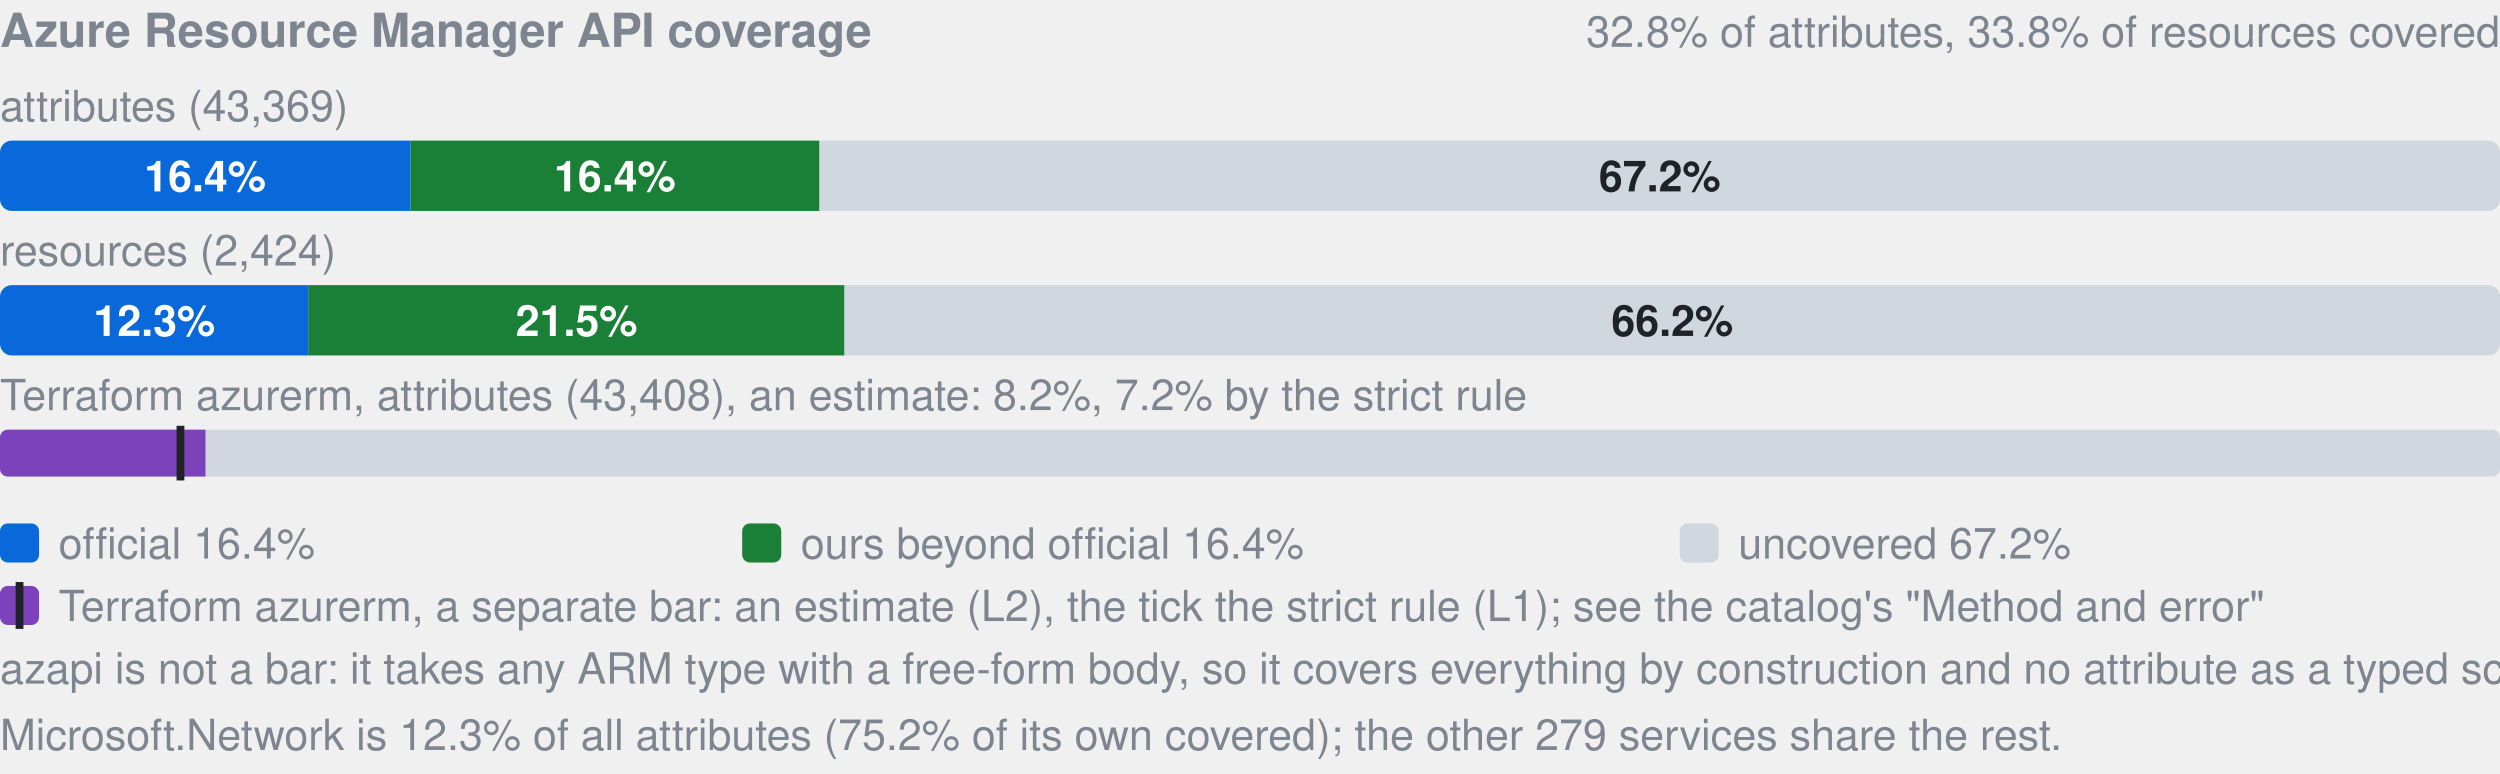
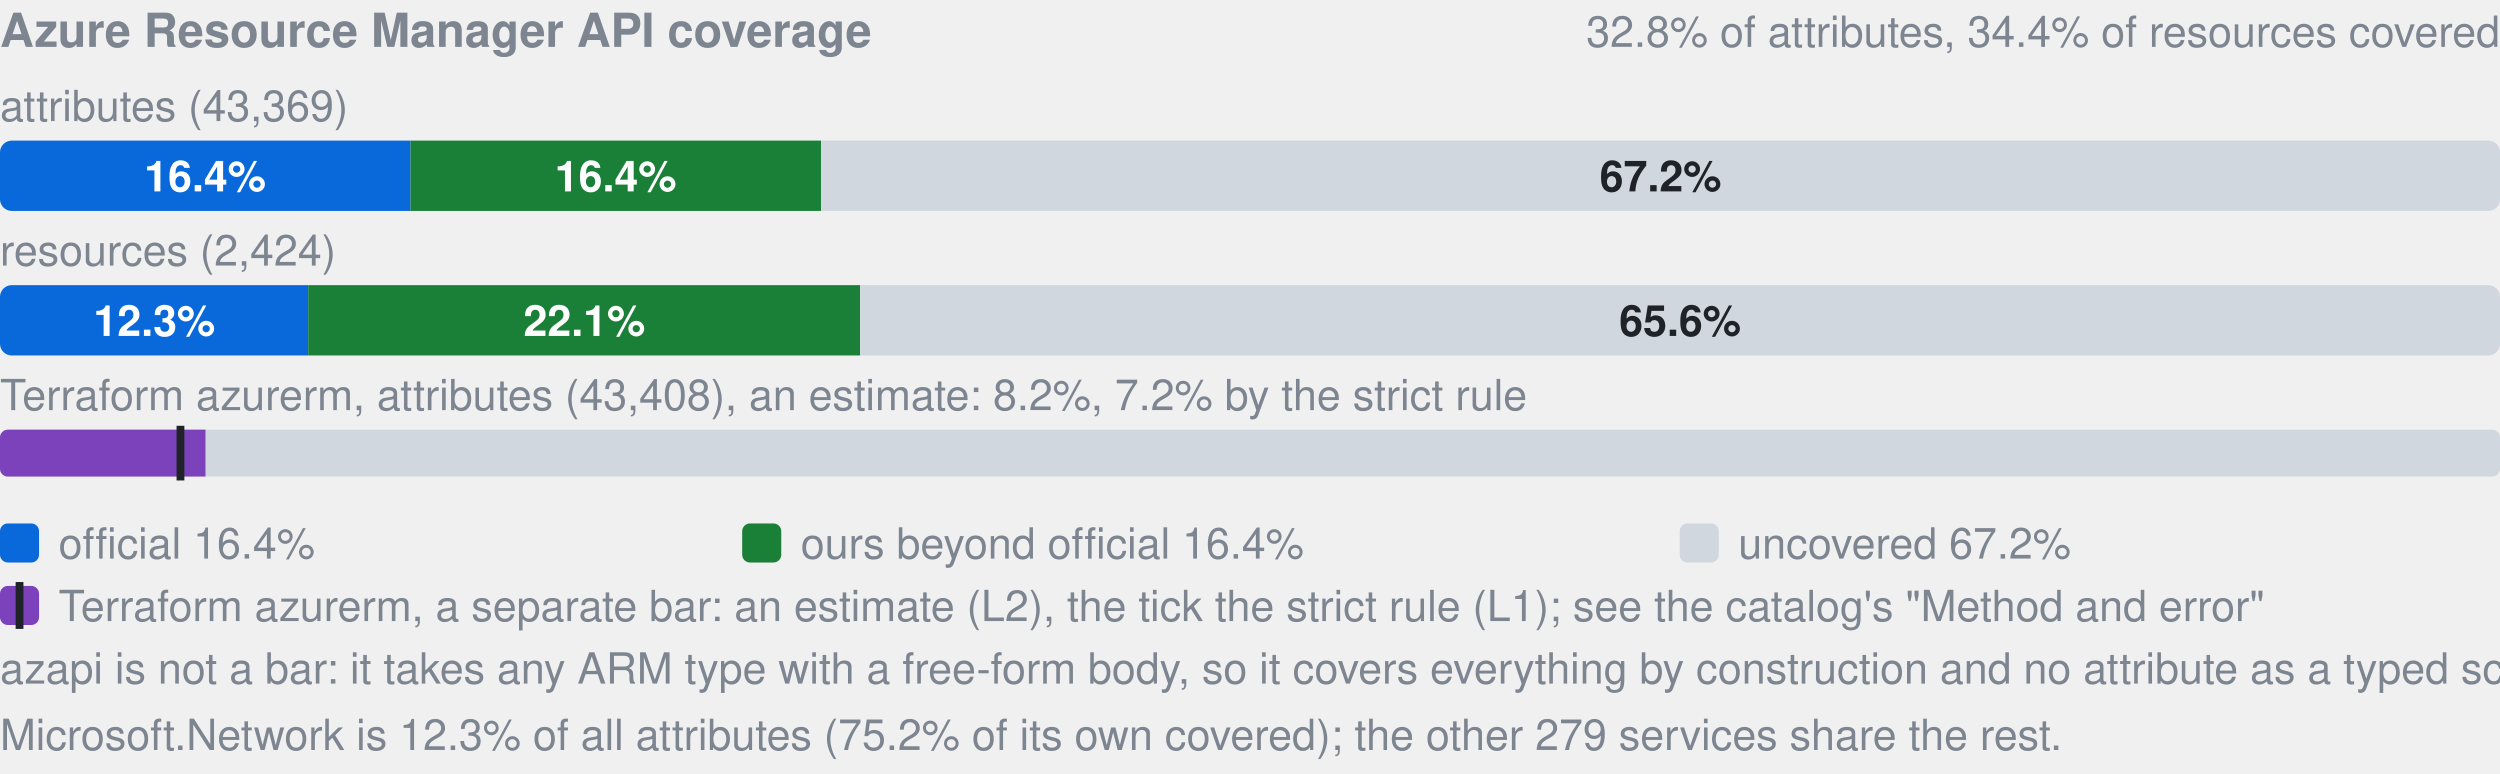
- <svg xmlns="http://www.w3.org/2000/svg" width="640" height="198" viewBox="0 0 640 198" role="img" aria-label="Azure Resource Manager API coverage: by attributes 16.4% official, 16.4% ours beyond official, 67.2% uncovered, of 43369; by resources 12.3% official, 21.5% ours beyond official, 66.2% uncovered, of 2424; Terraform azurerm, an estimate: 8.2% (L2), 7.2% by the strict rule (L1). azapi is not a bar: it takes any ARM type with a free-form body, so it covers everything by construction and no attribute as a typed schema.">
+ <svg xmlns="http://www.w3.org/2000/svg" width="640" height="198" viewBox="0 0 640 198" role="img" aria-label="Azure Resource Manager API coverage: by attributes 16.4% official, 16.4% ours beyond official, 67.2% uncovered, of 43369; by resources 12.3% official, 22.1% ours beyond official, 65.6% uncovered, of 2424; Terraform azurerm, an estimate: 8.2% (L2), 7.2% by the strict rule (L1). azapi is not a bar: it takes any ARM type with a free-form body, so it covers everything by construction and no attribute as a typed schema.">
  <style>text{font-family:-apple-system,BlinkMacSystemFont,"Segoe UI",Helvetica,Arial,sans-serif}.s{font-size:11px;font-weight:600}.t{font-size:11px;fill:#7d8590}.h{font-size:12px;font-weight:600;fill:#7d8590}</style>
  <text x="0" y="12" class="h">Azure Resource Manager API coverage</text>
-   <text x="640" y="12" text-anchor="end" class="t">32.8% of attributes, 33.8% of resources covered</text>
+   <text x="640" y="12" text-anchor="end" class="t">32.8% of attributes, 34.4% of resources covered</text>
  <text x="0" y="31" class="t">attributes (43,369)</text>
  <clipPath id="a">
    <rect x="0.0" y="36.0" width="640.0" height="18.0" rx="3" />
  </clipPath>
  <g clip-path="url(#a)">
    <rect x="0.0" y="36.0" width="105.1" height="18.0" fill="#0969da" />
-     <rect x="105.1" y="36.0" width="104.7" height="18.0" fill="#1a7f37" />
-     <rect x="209.8" y="36.0" width="430.2" height="18.0" fill="#d0d7de" />
+     <rect x="105.1" y="36.0" width="105.1" height="18.0" fill="#1a7f37" />
+     <rect x="210.2" y="36.0" width="429.8" height="18.0" fill="#d0d7de" />
  </g>
  <text x="52.5" y="49.0" text-anchor="middle" fill="#fff" class="s">16.4%</text>
-   <text x="157.4" y="49.0" text-anchor="middle" fill="#fff" class="s">16.4%</text>
-   <text x="424.9" y="49.0" text-anchor="middle" fill="#1f2328" class="s">67.2%</text>
+   <text x="157.6" y="49.0" text-anchor="middle" fill="#fff" class="s">16.4%</text>
+   <text x="425.1" y="49.0" text-anchor="middle" fill="#1f2328" class="s">67.2%</text>
  <text x="0" y="68" class="t">resources (2,424)</text>
  <clipPath id="r">
    <rect x="0.0" y="73.0" width="640.0" height="18.0" rx="3" />
  </clipPath>
  <g clip-path="url(#r)">
    <rect x="0.0" y="73.0" width="78.9" height="18.0" fill="#0969da" />
-     <rect x="78.9" y="73.0" width="137.3" height="18.0" fill="#1a7f37" />
-     <rect x="216.2" y="73.0" width="423.8" height="18.0" fill="#d0d7de" />
+     <rect x="78.9" y="73.0" width="141.3" height="18.0" fill="#1a7f37" />
+     <rect x="220.2" y="73.0" width="419.8" height="18.0" fill="#d0d7de" />
  </g>
  <text x="39.5" y="86.0" text-anchor="middle" fill="#fff" class="s">12.3%</text>
-   <text x="147.6" y="86.0" text-anchor="middle" fill="#fff" class="s">21.5%</text>
-   <text x="428.1" y="86.0" text-anchor="middle" fill="#1f2328" class="s">66.2%</text>
+   <text x="149.6" y="86.0" text-anchor="middle" fill="#fff" class="s">22.1%</text>
+   <text x="430.1" y="86.0" text-anchor="middle" fill="#1f2328" class="s">65.6%</text>
  <text x="0" y="105" class="t">Terraform azurerm, attributes (43,408), an estimate: 8.2%, 7.2% by the strict rule</text>
  <clipPath id="tf">
    <rect x="0.0" y="110.0" width="640.0" height="12.0" rx="2" />
  </clipPath>
  <g clip-path="url(#tf)">
    <rect x="0.0" y="110.0" width="640.0" height="12.0" fill="#d0d7de" />
    <rect x="0.0" y="110.0" width="52.6" height="12.0" fill="#7b42bc" />
  </g>
  <rect x="45.2" y="109.0" width="2" height="14.0" fill="#1f2328" />
  <rect x="0" y="134" width="10" height="10" rx="2" fill="#0969da" />
  <text x="15" y="143" class="t">official 16.4%</text>
  <rect x="190" y="134" width="10" height="10" rx="2" fill="#1a7f37" />
  <text x="205" y="143" class="t">ours beyond official 16.4%</text>
  <rect x="430" y="134" width="10" height="10" rx="2" fill="#d0d7de" />
  <text x="445" y="143" class="t">uncovered 67.2%</text>
  <rect x="0" y="150" width="10" height="10" rx="2" fill="#7b42bc" />
  <rect x="4" y="149" width="2" height="12" fill="#1f2328" />
  <text x="15" y="159" class="t">Terraform azurerm, a separate bar: an estimate (L2), the tick the strict rule (L1); see the catalog's "Method and error"</text>
  <text x="0" y="175" class="t">azapi is not a bar: it takes any ARM type with a free-form body, so it covers everything by construction and no attribute as a typed schema.</text>
  <text x="0" y="192" class="t">Microsoft.Network is 12.3% of all attributes (75.2% of its own covered); the other 279 services share the rest.</text>
</svg>
